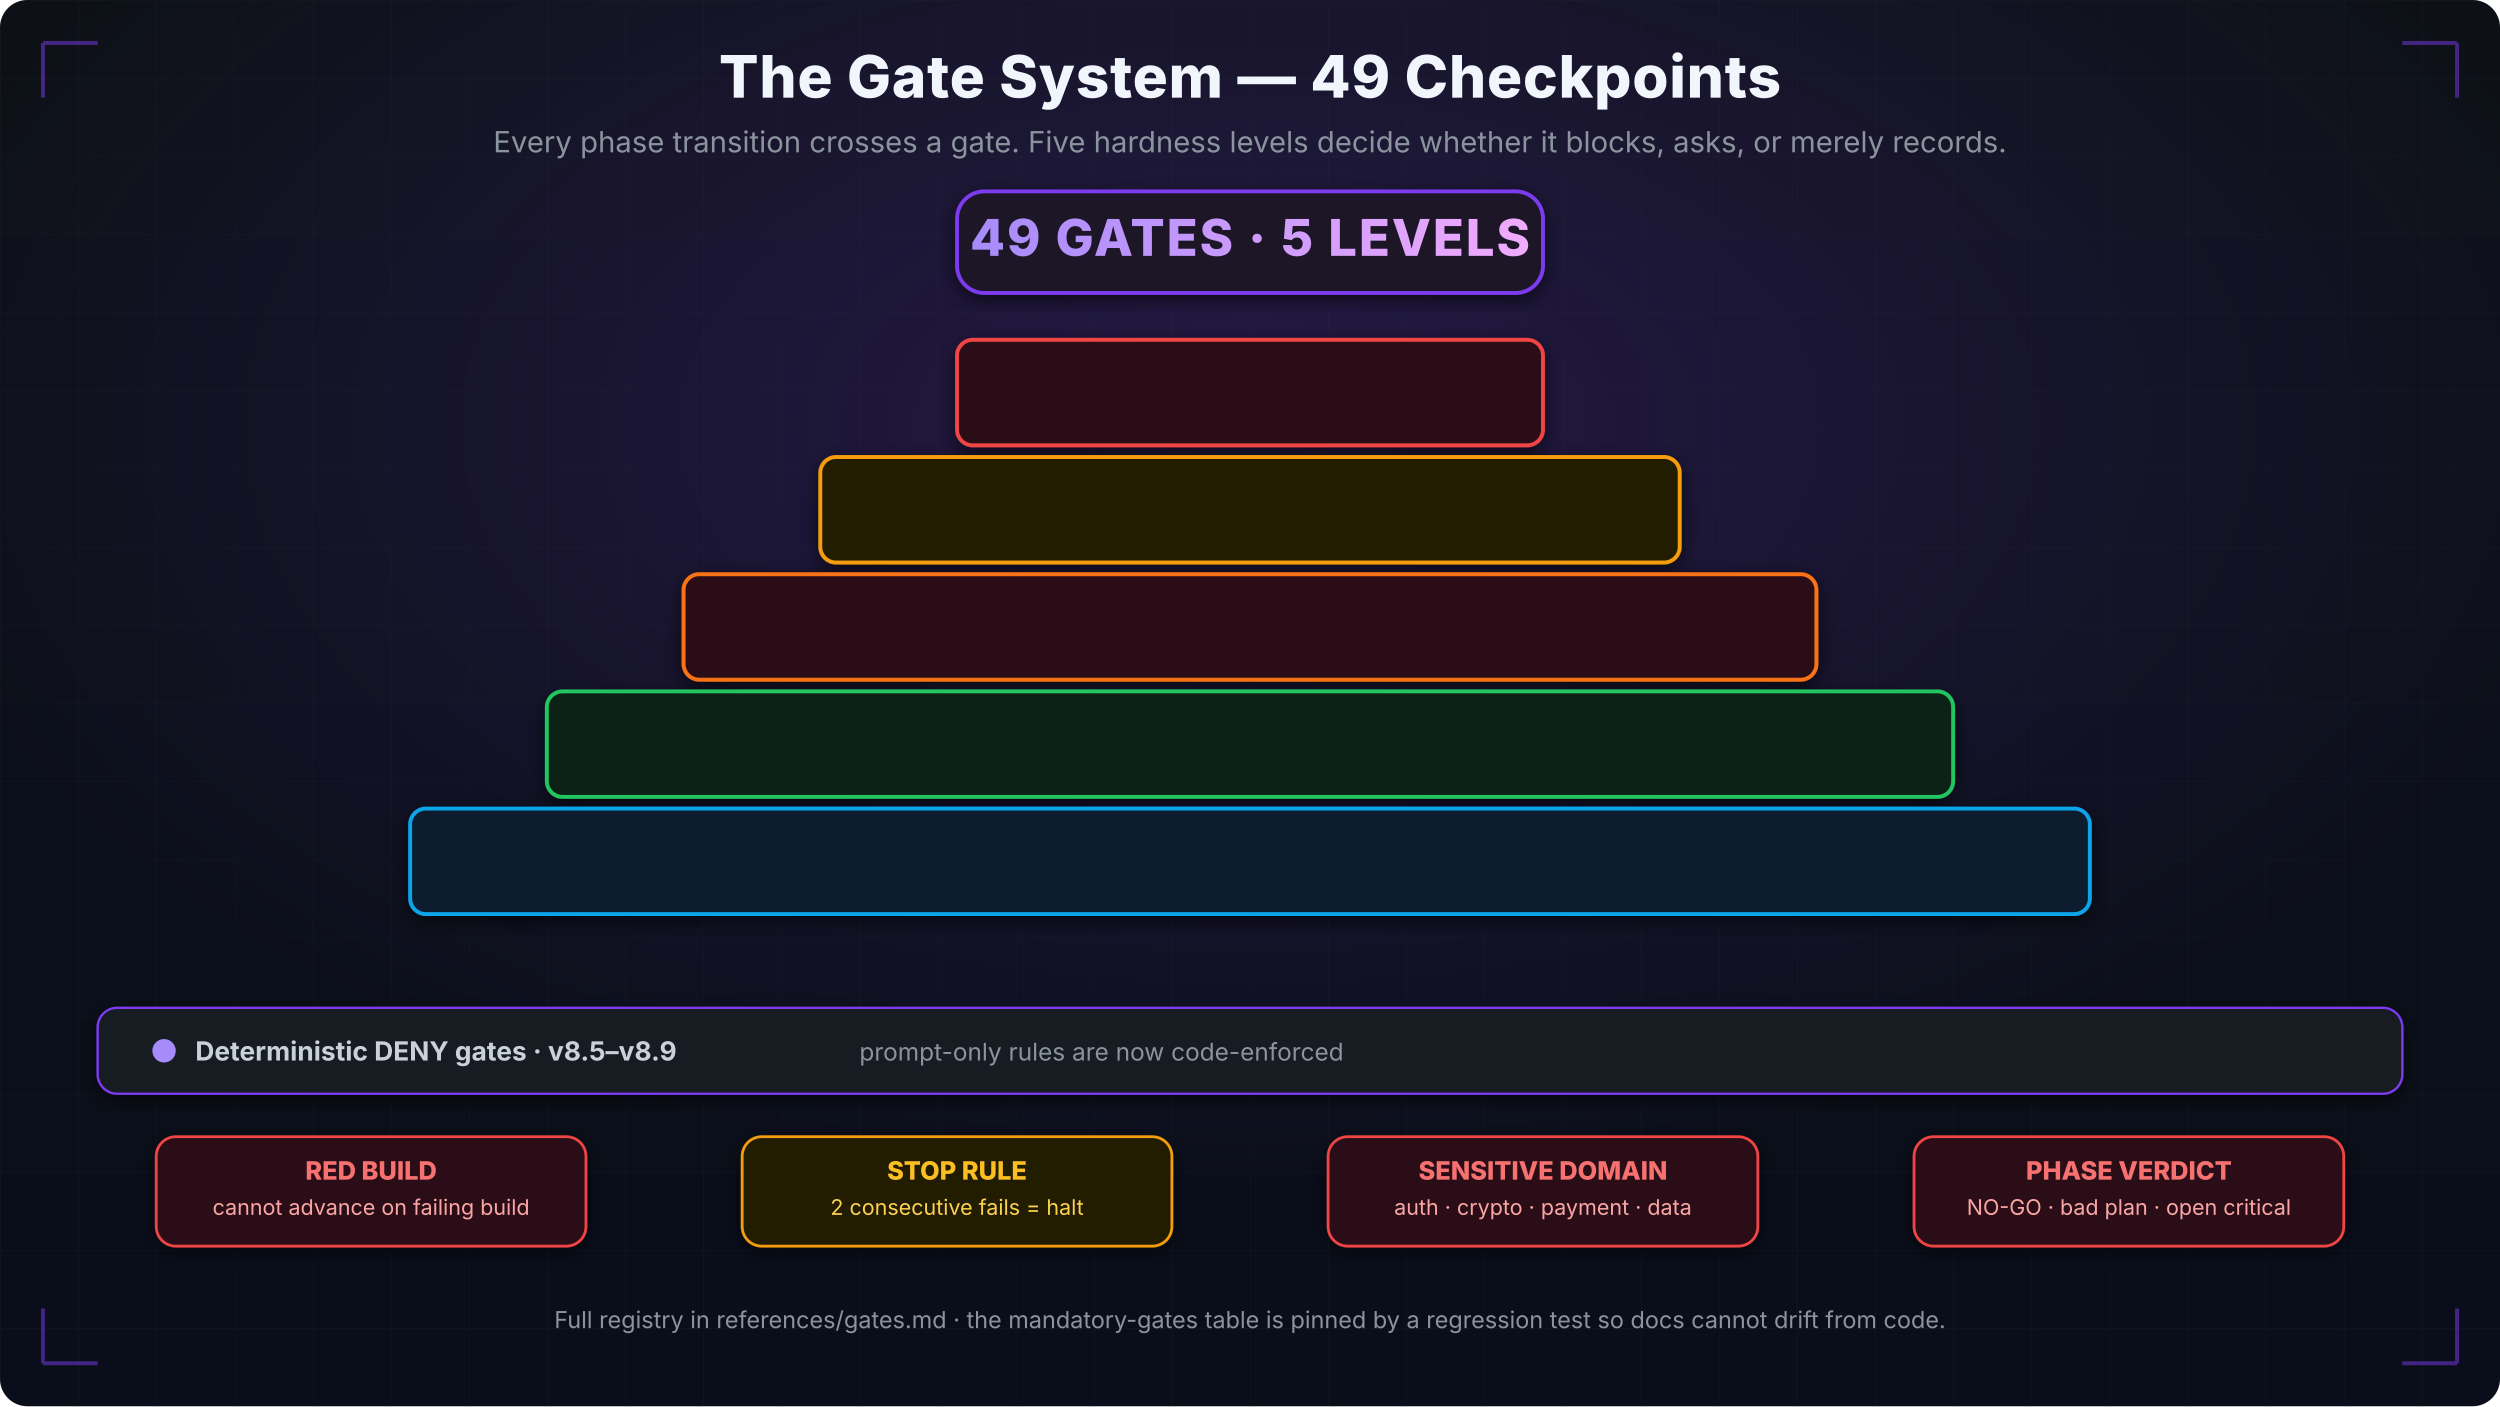
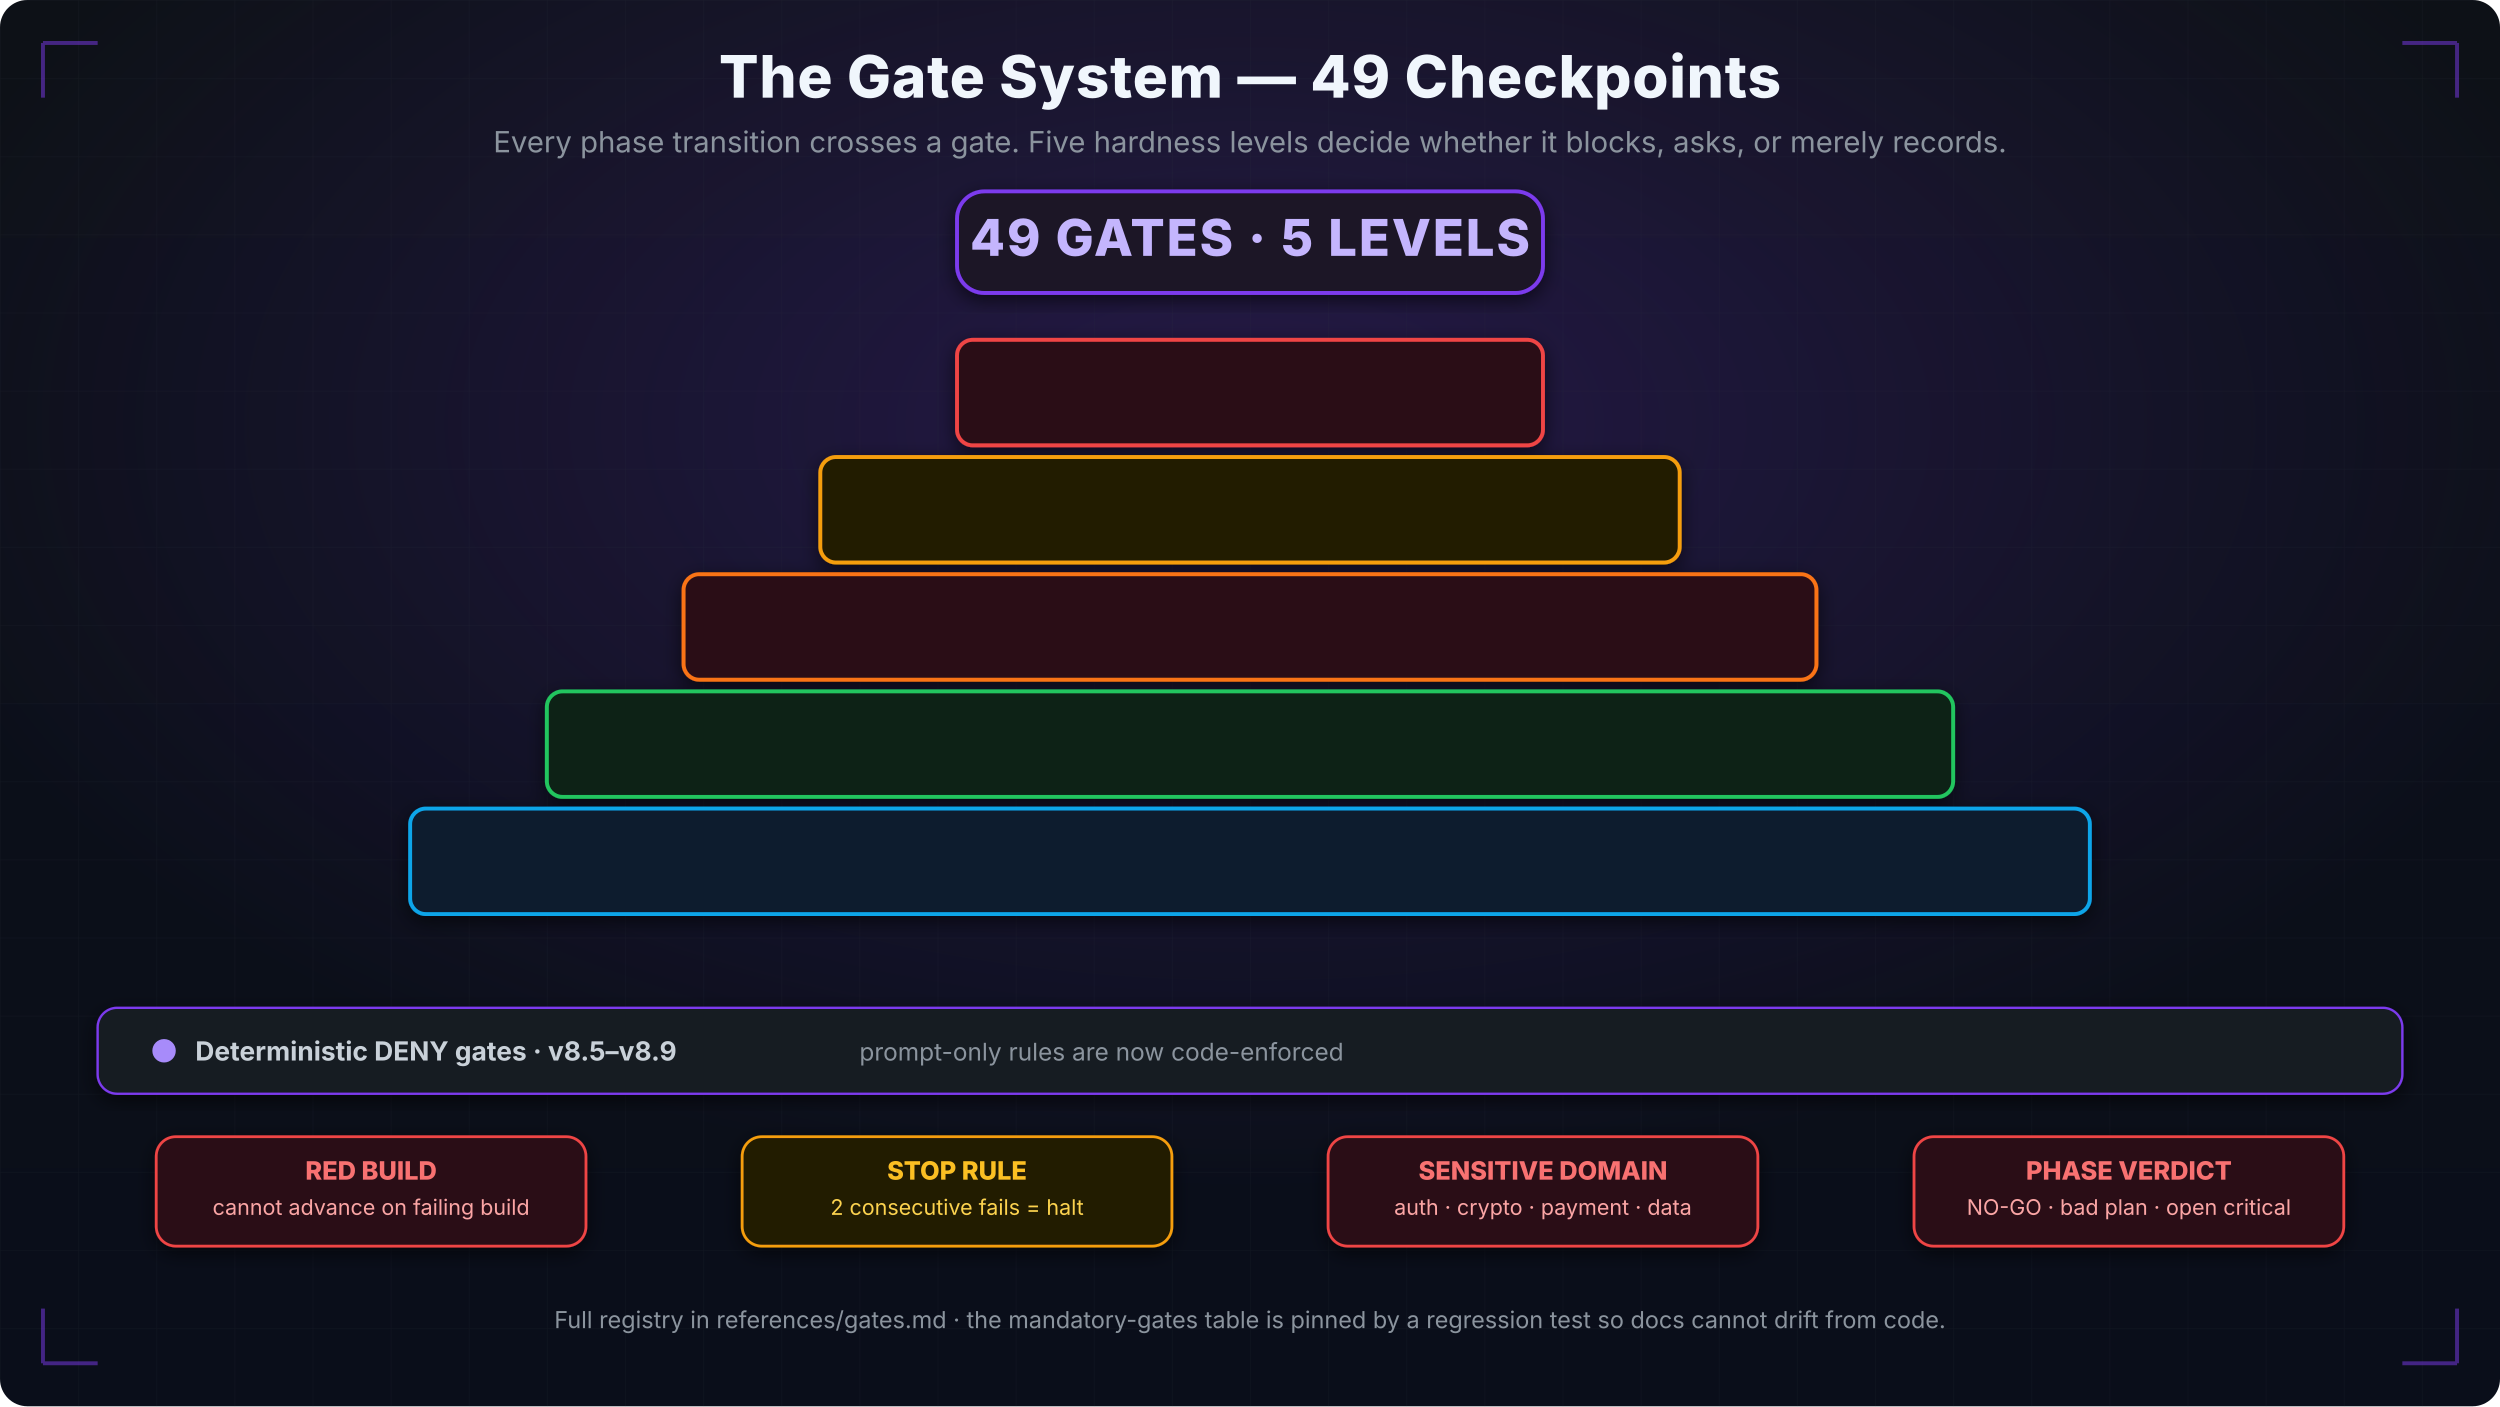
<svg xmlns="http://www.w3.org/2000/svg" viewBox="0 0 1280 720" width="100%" font-family="'Segoe UI', Inter, system-ui, -apple-system, sans-serif">
  <defs>
    <linearGradient id="gbg" x1="0" y1="0" x2="0" y2="1">
      <stop offset="0%" stop-color="#0d1117" />
      <stop offset="100%" stop-color="#0a0e1a" />
    </linearGradient>
    <radialGradient id="gorb" cx="50%" cy="30%" r="55%">
      <stop offset="0%" stop-color="#7C3AED" stop-opacity="0.22" />
      <stop offset="100%" stop-color="#7C3AED" stop-opacity="0" />
    </radialGradient>
    <pattern id="ggrid" width="40" height="40" patternUnits="userSpaceOnUse">
      <path d="M 40 0 L 0 0 0 40" fill="none" stroke="#30363d" stroke-width="0.5" opacity="0.22" />
    </pattern>
    <linearGradient id="gcount" x1="0" y1="0" x2="1" y2="0">
      <stop offset="0%" stop-color="#A78BFA" />
      <stop offset="100%" stop-color="#F0ABFC" />
    </linearGradient>
    <filter id="gsoft" x="-20%" y="-20%" width="140%" height="140%">
      <feDropShadow dx="0" dy="3" stdDeviation="5" flood-color="#000" flood-opacity="0.6" />
    </filter>
  </defs>
  <rect width="1280" height="720" fill="url(#gbg)" rx="14" />
  <rect width="1280" height="720" fill="url(#gorb)" rx="14" />
  <rect width="1280" height="720" fill="url(#ggrid)" rx="14" />
  <text x="640" y="50" text-anchor="middle" fill="#F0F6FC" font-size="30" font-weight="800" letter-spacing="0.4">The Gate System — 49 Checkpoints</text>
  <text x="640" y="78" text-anchor="middle" fill="#8B949E" font-size="15">Every phase transition crosses a gate. Five hardness levels decide whether it blocks, asks, or merely records.</text>
  <g transform="translate(640,124)">
    <rect x="-150" y="-26" width="300" height="52" rx="14" fill="#1a1228" stroke="#7C3AED" stroke-width="2" filter="url(#gsoft)" />
-     <text x="0" y="7" text-anchor="middle" font-size="26" font-weight="800" fill="url(#gcount)" letter-spacing="1">49 GATES · 5 LEVELS</text>
+     <text x="0" y="7" text-anchor="middle" font-size="26" font-weight="800" fill="#C4B5FD" letter-spacing="1">49 GATES · 5 LEVELS</text>
  </g>
  <g filter="url(#gsoft)">
    <rect x="490" y="174" width="300" height="54" rx="8" fill="#2a1018" stroke="#EF4444" stroke-width="2" />
    <rect x="420" y="234" width="440" height="54" rx="8" fill="#231b06" stroke="#F59E0B" stroke-width="2" />
    <rect x="350" y="294" width="580" height="54" rx="8" fill="#2a1018" stroke="#F97316" stroke-width="2" />
    <rect x="280" y="354" width="720" height="54" rx="8" fill="#0c2117" stroke="#22C55E" stroke-width="2" />
    <rect x="210" y="414" width="860" height="54" rx="8" fill="#0c1a2e" stroke="#0EA5E9" stroke-width="2" />
  </g>
  <text text-anchor="middle">
    <text x="640" y="199" fill="#F87171" font-size="17" font-weight="800" letter-spacing="2">MANDATORY</text>
    <text x="640" y="219" fill="#FCA5A5" font-size="11" letter-spacing="1.5">ALWAYS BLOCKS · not even --hotfix bypasses</text>
    <text x="640" y="259" fill="#FBBF24" font-size="17" font-weight="800" letter-spacing="2">HARD</text>
    <text x="640" y="279" fill="#FCD34D" font-size="11" letter-spacing="1.5">BLOCKS UNTIL RESOLVED · answer · approve · fix</text>
    <text x="640" y="319" fill="#FB923C" font-size="17" font-weight="800" letter-spacing="2">CIRCUIT_BREAKER</text>
    <text x="640" y="339" fill="#FDBA74" font-size="11" letter-spacing="1.5">HALTS AFTER N FAILURES · needs explicit reset</text>
    <text x="640" y="379" fill="#34D399" font-size="17" font-weight="800" letter-spacing="2">SOFT</text>
    <text x="640" y="399" fill="#6EE7B7" font-size="11" letter-spacing="1.5">RECOMMENDED · skippable with logged ack · confidence penalty</text>
    <text x="640" y="439" fill="#38BDF8" font-size="17" font-weight="800" letter-spacing="2">AUDIT</text>
    <text x="640" y="459" fill="#7DD3FC" font-size="11" letter-spacing="1.5">RECORDS ONLY · never blocks · first-class audit-trail row</text>
  </text>
  <g transform="translate(640,520)">
    <rect x="-590" y="-4" width="1180" height="44" rx="10" fill="#161b22" stroke="#7C3AED" stroke-width="1.2" filter="url(#gsoft)" />
    <circle cx="-556" cy="18" r="6" fill="#A78BFA">
      <animate attributeName="opacity" values="0.4;1;0.4" dur="2.2s" repeatCount="indefinite" />
    </circle>
    <text x="-540" y="23" fill="#C9D1D9" font-size="13.5" font-weight="700">Deterministic DENY gates · v8.5–v8.9</text>
    <text x="-200" y="23" fill="#8B949E" font-size="12.5">prompt-only rules are now code-enforced</text>
  </g>
  <g font-family="'Segoe UI', Inter, system-ui, sans-serif">
    <g transform="translate(190,608)" filter="url(#gsoft)">
      <rect x="-110" y="-26" width="220" height="56" rx="10" fill="#2a1018" stroke="#EF4444" stroke-width="1.4" />
      <text x="0" y="-4" text-anchor="middle" fill="#F87171" font-size="13" font-weight="800">RED BUILD</text>
      <text x="0" y="14" text-anchor="middle" fill="#FCA5A5" font-size="11">cannot advance on failing build</text>
    </g>
    <g transform="translate(490,608)" filter="url(#gsoft)">
      <rect x="-110" y="-26" width="220" height="56" rx="10" fill="#231b06" stroke="#F59E0B" stroke-width="1.4" />
      <text x="0" y="-4" text-anchor="middle" fill="#FBBF24" font-size="13" font-weight="800">STOP RULE</text>
      <text x="0" y="14" text-anchor="middle" fill="#FCD34D" font-size="11">2 consecutive fails = halt</text>
    </g>
    <g transform="translate(790,608)" filter="url(#gsoft)">
      <rect x="-110" y="-26" width="220" height="56" rx="10" fill="#2a1018" stroke="#EF4444" stroke-width="1.4" />
      <text x="0" y="-4" text-anchor="middle" fill="#F87171" font-size="13" font-weight="800">SENSITIVE DOMAIN</text>
      <text x="0" y="14" text-anchor="middle" fill="#FCA5A5" font-size="11">auth · crypto · payment · data</text>
    </g>
    <g transform="translate(1090,608)" filter="url(#gsoft)">
      <rect x="-110" y="-26" width="220" height="56" rx="10" fill="#2a1018" stroke="#EF4444" stroke-width="1.4" />
      <text x="0" y="-4" text-anchor="middle" fill="#F87171" font-size="13" font-weight="800">PHASE VERDICT</text>
      <text x="0" y="14" text-anchor="middle" fill="#FCA5A5" font-size="11">NO-GO · bad plan · open critical</text>
    </g>
  </g>
  <g transform="translate(640,680)">
    <text x="0" y="0" text-anchor="middle" fill="#8B949E" font-size="12">Full registry in references/gates.md · the mandatory-gates table is pinned by a regression test so docs cannot drift from code.</text>
  </g>
  <g stroke="#7C3AED" stroke-width="2" fill="none" opacity="0.5">
    <path d="M 22 22 L 22 50 M 22 22 L 50 22" />
    <path d="M 1258 22 L 1258 50 M 1258 22 L 1230 22" />
    <path d="M 22 698 L 22 670 M 22 698 L 50 698" />
    <path d="M 1258 698 L 1258 670 M 1258 698 L 1230 698" />
  </g>
</svg>
